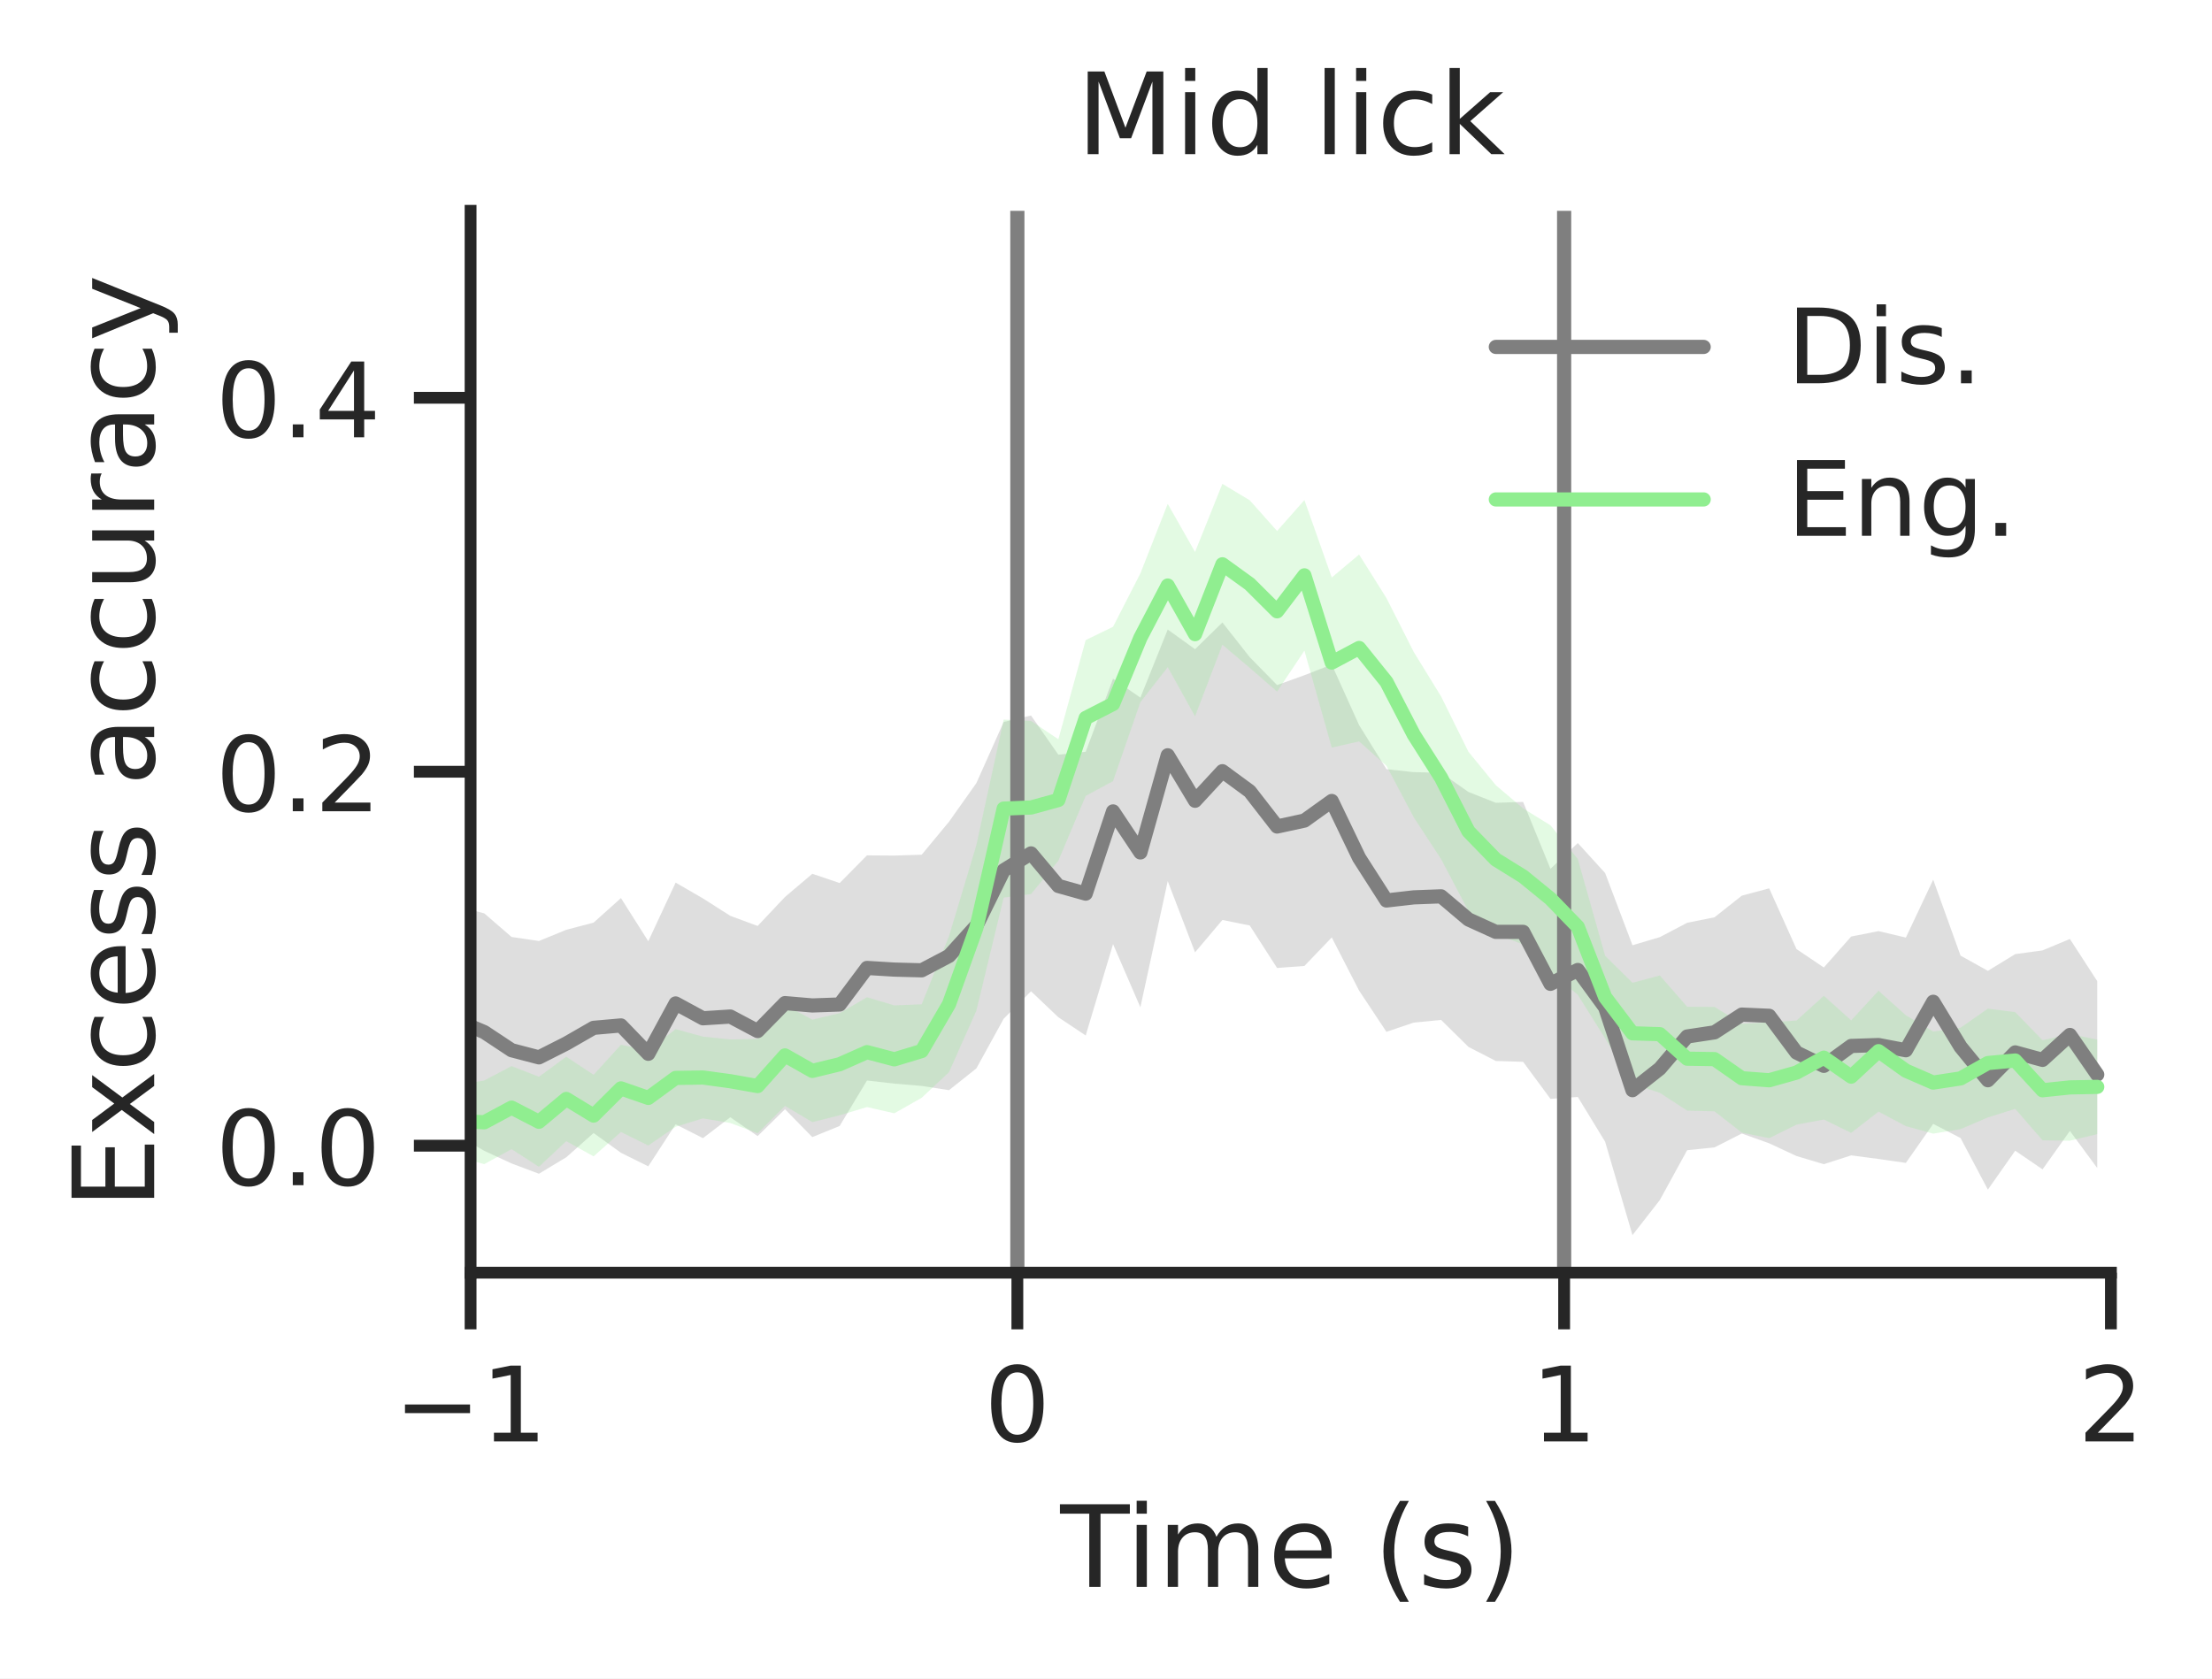
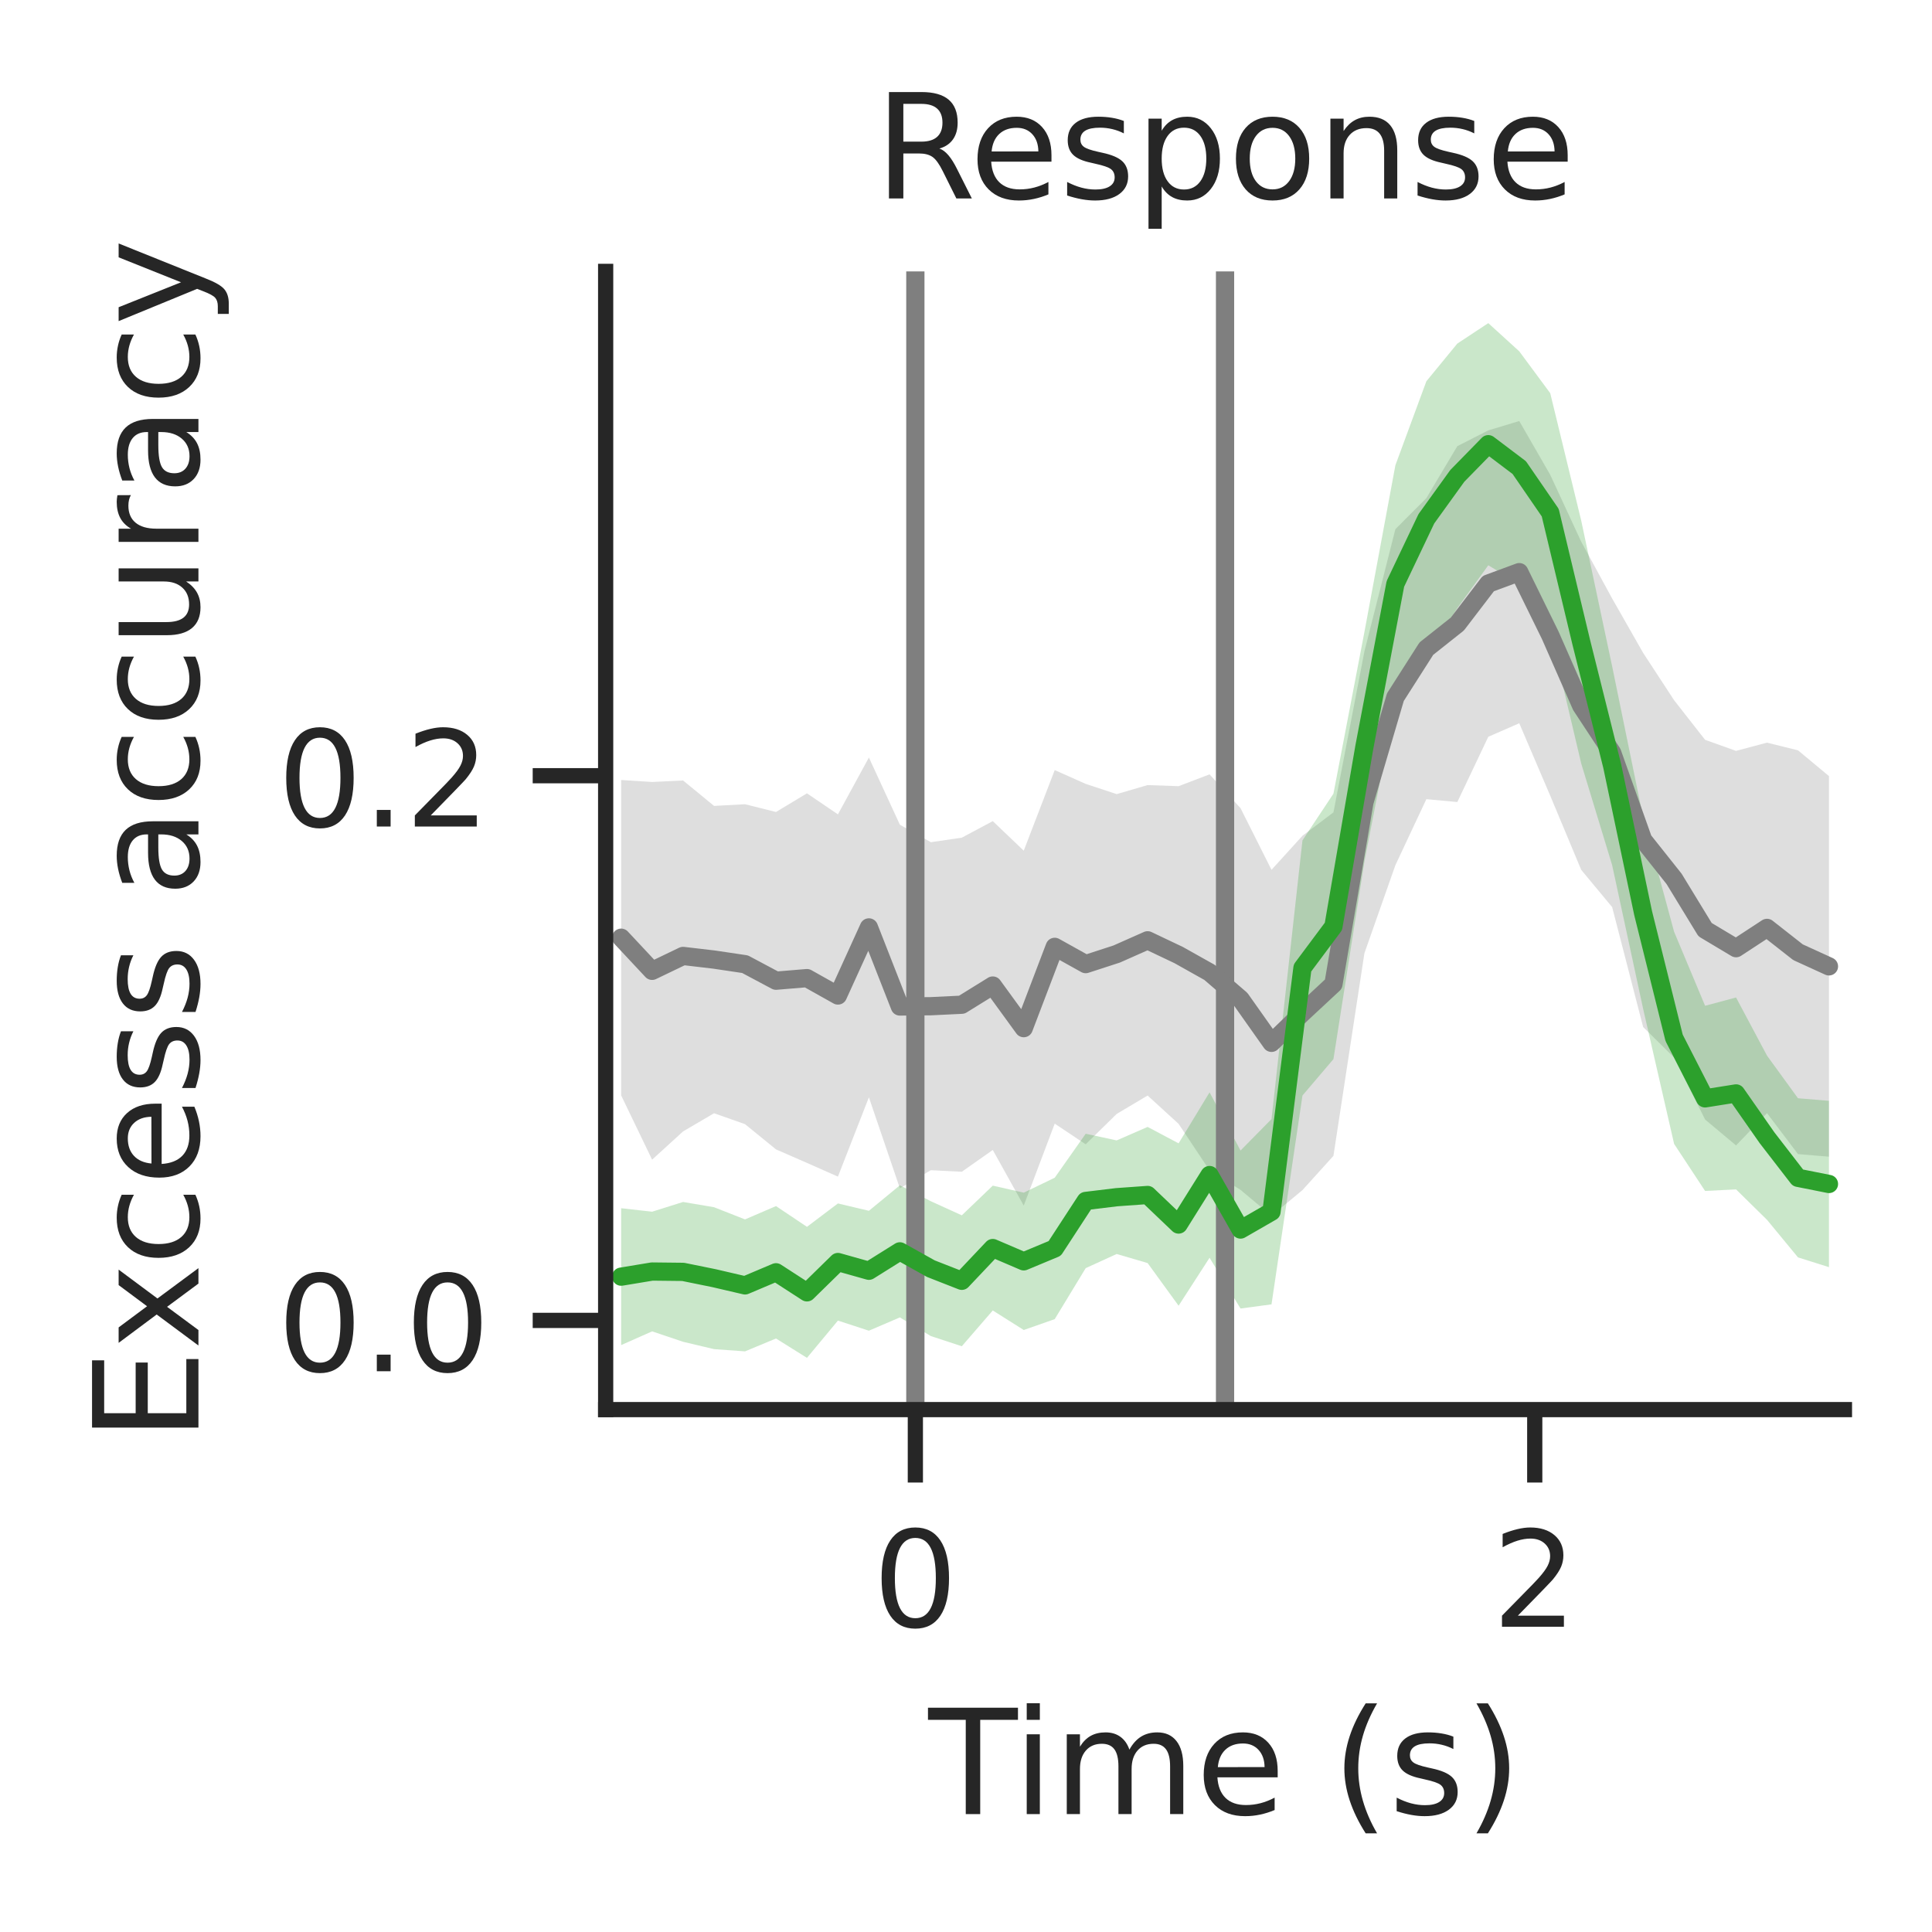
- <svg xmlns="http://www.w3.org/2000/svg" xmlns:xlink="http://www.w3.org/1999/xlink" width="234.12pt" height="177.69pt" viewBox="0 0 234.12 177.69" version="1.1">
+ <svg xmlns="http://www.w3.org/2000/svg" xmlns:xlink="http://www.w3.org/1999/xlink" width="158.88pt" height="158.88pt" viewBox="0 0 158.88 158.88" version="1.1">
  <defs>
    <style type="text/css">*{stroke-linejoin: round; stroke-linecap: butt}</style>
  </defs>
  <g id="figure_1">
    <g id="patch_1">
-       <path d="M 0 177.69  L 234.12 177.69  L 234.12 0  L 0 0  z " style="fill: #ffffff" />
+       <path d="M 0 158.88  L 158.88 158.88  L 158.88 0  L 0 0  z " style="fill: #ffffff" />
    </g>
    <g id="axes_1">
      <g id="patch_2">
-         <path d="M 49.807 134.73  L 223.42 134.73  L 223.42 22.318  L 49.807 22.318  z " style="fill: #ffffff" />
+         <path d="M 49.807 115.92  L 151.68 115.92  L 151.68 22.318  L 49.807 22.318  z " style="fill: #ffffff" />
      </g>
      <g id="matplotlib.axis_1">
        <g id="xtick_1">
          <g id="line2d_1">
            <defs>
-               <path id="m84ac6dec00" d="M 0 0  L 0 6  " style="stroke: #262626; stroke-width: 1.25" />
+               <path id="m1f8feceff8" d="M 0 0  L 0 6  " style="stroke: #262626; stroke-width: 1.25" />
            </defs>
            <g>
-               <use xlink:href="#m84ac6dec00" x="49.807" y="134.73" style="fill: #262626; stroke: #262626; stroke-width: 1.25" />
+               <use xlink:href="#m1f8feceff8" x="75.275" y="115.92" style="fill: #262626; stroke: #262626; stroke-width: 1.25" />
            </g>
          </g>
          <g id="text_1">
-             <g style="fill: #262626" transform="translate(41.69898 152.5881) scale(0.11 -0.11)">
-               <defs>
-                 <path id="DejaVuSans-2212" d="M 678 2272  L 4684 2272  L 4684 1741  L 678 1741  L 678 2272  z " transform="scale(0.015625)" />
-                 <path id="DejaVuSans-31" d="M 794 531  L 1825 531  L 1825 4091  L 703 3866  L 703 4441  L 1819 4666  L 2450 4666  L 2450 531  L 3481 531  L 3481 0  L 794 0  L 794 531  z " transform="scale(0.015625)" />
-               </defs>
-               <use xlink:href="#DejaVuSans-2212" />
-               <use xlink:href="#DejaVuSans-31" transform="translate(83.78906 0)" />
-             </g>
-           </g>
-         </g>
-         <g id="xtick_2">
-           <g id="line2d_2">
-             <g>
-               <use xlink:href="#m84ac6dec00" x="107.678" y="134.73" style="fill: #262626; stroke: #262626; stroke-width: 1.25" />
-             </g>
-           </g>
-           <g id="text_2">
-             <g style="fill: #262626" transform="translate(104.1788 152.5881) scale(0.11 -0.11)">
+             <g style="fill: #262626" transform="translate(71.7759 133.7781) scale(0.11 -0.11)">
              <defs>
                <path id="DejaVuSans-30" d="M 2034 4250  Q 1547 4250 1301 3770  Q 1056 3291 1056 2328  Q 1056 1369 1301 889  Q 1547 409 2034 409  Q 2525 409 2770 889  Q 3016 1369 3016 2328  Q 3016 3291 2770 3770  Q 2525 4250 2034 4250  z M 2034 4750  Q 2819 4750 3233 4129  Q 3647 3509 3647 2328  Q 3647 1150 3233 529  Q 2819 -91 2034 -91  Q 1250 -91 836 529  Q 422 1150 422 2328  Q 422 3509 836 4129  Q 1250 4750 2034 4750  z " transform="scale(0.015625)" />
              </defs>
              <use xlink:href="#DejaVuSans-30" />
            </g>
          </g>
        </g>
-         <g id="xtick_3">
-           <g id="line2d_3">
+         <g id="xtick_2">
+           <g id="line2d_2">
            <g>
-               <use xlink:href="#m84ac6dec00" x="165.549" y="134.73" style="fill: #262626; stroke: #262626; stroke-width: 1.25" />
+               <use xlink:href="#m1f8feceff8" x="126.211" y="115.92" style="fill: #262626; stroke: #262626; stroke-width: 1.25" />
            </g>
          </g>
-           <g id="text_3">
-             <g style="fill: #262626" transform="translate(162.0498 152.5881) scale(0.11 -0.11)">
-               <use xlink:href="#DejaVuSans-31" />
-             </g>
-           </g>
-         </g>
-         <g id="xtick_4">
-           <g id="line2d_4">
-             <g>
-               <use xlink:href="#m84ac6dec00" x="223.42" y="134.73" style="fill: #262626; stroke: #262626; stroke-width: 1.25" />
-             </g>
-           </g>
-           <g id="text_4">
-             <g style="fill: #262626" transform="translate(219.9208 152.5881) scale(0.11 -0.11)">
+           <g id="text_2">
+             <g style="fill: #262626" transform="translate(122.7121 133.7781) scale(0.11 -0.11)">
              <defs>
                <path id="DejaVuSans-32" d="M 1228 531  L 3431 531  L 3431 0  L 469 0  L 469 531  Q 828 903 1448 1529  Q 2069 2156 2228 2338  Q 2531 2678 2651 2914  Q 2772 3150 2772 3378  Q 2772 3750 2511 3984  Q 2250 4219 1831 4219  Q 1534 4219 1204 4116  Q 875 4013 500 3803  L 500 4441  Q 881 4594 1212 4672  Q 1544 4750 1819 4750  Q 2544 4750 2975 4387  Q 3406 4025 3406 3419  Q 3406 3131 3298 2873  Q 3191 2616 2906 2266  Q 2828 2175 2409 1742  Q 1991 1309 1228 531  z " transform="scale(0.015625)" />
              </defs>
              <use xlink:href="#DejaVuSans-32" />
            </g>
          </g>
        </g>
-         <g id="text_5">
-           <g style="fill: #262626" transform="translate(112.219 167.9939) scale(0.12 -0.12)">
+         <g id="text_3">
+           <g style="fill: #262626" transform="translate(76.34867 149.1839) scale(0.12 -0.12)">
            <defs>
              <path id="DejaVuSans-54" d="M -19 4666  L 3928 4666  L 3928 4134  L 2272 4134  L 2272 0  L 1638 0  L 1638 4134  L -19 4134  L -19 4666  z " transform="scale(0.015625)" />
              <path id="DejaVuSans-69" d="M 603 3500  L 1178 3500  L 1178 0  L 603 0  L 603 3500  z M 603 4863  L 1178 4863  L 1178 4134  L 603 4134  L 603 4863  z " transform="scale(0.015625)" />
              <path id="DejaVuSans-6d" d="M 3328 2828  Q 3544 3216 3844 3400  Q 4144 3584 4550 3584  Q 5097 3584 5394 3201  Q 5691 2819 5691 2113  L 5691 0  L 5113 0  L 5113 2094  Q 5113 2597 4934 2840  Q 4756 3084 4391 3084  Q 3944 3084 3684 2787  Q 3425 2491 3425 1978  L 3425 0  L 2847 0  L 2847 2094  Q 2847 2600 2669 2842  Q 2491 3084 2119 3084  Q 1678 3084 1418 2786  Q 1159 2488 1159 1978  L 1159 0  L 581 0  L 581 3500  L 1159 3500  L 1159 2956  Q 1356 3278 1631 3431  Q 1906 3584 2284 3584  Q 2666 3584 2933 3390  Q 3200 3197 3328 2828  z " transform="scale(0.015625)" />
              <path id="DejaVuSans-65" d="M 3597 1894  L 3597 1613  L 953 1613  Q 991 1019 1311 708  Q 1631 397 2203 397  Q 2534 397 2845 478  Q 3156 559 3463 722  L 3463 178  Q 3153 47 2828 -22  Q 2503 -91 2169 -91  Q 1331 -91 842 396  Q 353 884 353 1716  Q 353 2575 817 3079  Q 1281 3584 2069 3584  Q 2775 3584 3186 3129  Q 3597 2675 3597 1894  z M 3022 2063  Q 3016 2534 2758 2815  Q 2500 3097 2075 3097  Q 1594 3097 1305 2825  Q 1016 2553 972 2059  L 3022 2063  z " transform="scale(0.015625)" />
              <path id="DejaVuSans-20" transform="scale(0.015625)" />
              <path id="DejaVuSans-28" d="M 1984 4856  Q 1566 4138 1362 3434  Q 1159 2731 1159 2009  Q 1159 1288 1364 580  Q 1569 -128 1984 -844  L 1484 -844  Q 1016 -109 783 600  Q 550 1309 550 2009  Q 550 2706 781 3412  Q 1013 4119 1484 4856  L 1984 4856  z " transform="scale(0.015625)" />
              <path id="DejaVuSans-73" d="M 2834 3397  L 2834 2853  Q 2591 2978 2328 3040  Q 2066 3103 1784 3103  Q 1356 3103 1142 2972  Q 928 2841 928 2578  Q 928 2378 1081 2264  Q 1234 2150 1697 2047  L 1894 2003  Q 2506 1872 2764 1633  Q 3022 1394 3022 966  Q 3022 478 2636 193  Q 2250 -91 1575 -91  Q 1294 -91 989 -36  Q 684 19 347 128  L 347 722  Q 666 556 975 473  Q 1284 391 1588 391  Q 1994 391 2212 530  Q 2431 669 2431 922  Q 2431 1156 2273 1281  Q 2116 1406 1581 1522  L 1381 1569  Q 847 1681 609 1914  Q 372 2147 372 2553  Q 372 3047 722 3315  Q 1072 3584 1716 3584  Q 2034 3584 2315 3537  Q 2597 3491 2834 3397  z " transform="scale(0.015625)" />
              <path id="DejaVuSans-29" d="M 513 4856  L 1013 4856  Q 1481 4119 1714 3412  Q 1947 2706 1947 2009  Q 1947 1309 1714 600  Q 1481 -109 1013 -844  L 513 -844  Q 928 -128 1133 580  Q 1338 1288 1338 2009  Q 1338 2731 1133 3434  Q 928 4138 513 4856  z " transform="scale(0.015625)" />
            </defs>
            <use xlink:href="#DejaVuSans-54" />
            <use xlink:href="#DejaVuSans-69" transform="translate(57.95898 0)" />
            <use xlink:href="#DejaVuSans-6d" transform="translate(85.74219 0)" />
            <use xlink:href="#DejaVuSans-65" transform="translate(183.1543 0)" />
            <use xlink:href="#DejaVuSans-20" transform="translate(244.6777 0)" />
            <use xlink:href="#DejaVuSans-28" transform="translate(276.4648 0)" />
            <use xlink:href="#DejaVuSans-73" transform="translate(315.4785 0)" />
            <use xlink:href="#DejaVuSans-29" transform="translate(367.5781 0)" />
          </g>
        </g>
      </g>
      <g id="matplotlib.axis_2">
        <g id="ytick_1">
-           <g id="line2d_5">
+           <g id="line2d_3">
            <defs>
-               <path id="md0929238f8" d="M 0 0  L -6 0  " style="stroke: #262626; stroke-width: 1.25" />
+               <path id="m07dfbf6e13" d="M 0 0  L -6 0  " style="stroke: #262626; stroke-width: 1.25" />
            </defs>
            <g>
-               <use xlink:href="#md0929238f8" x="49.807" y="121.287" style="fill: #262626; stroke: #262626; stroke-width: 1.25" />
+               <use xlink:href="#m07dfbf6e13" x="49.807" y="108.585" style="fill: #262626; stroke: #262626; stroke-width: 1.25" />
            </g>
          </g>
-           <g id="text_6">
-             <g style="fill: #262626" transform="translate(22.81375 125.4664) scale(0.11 -0.11)">
+           <g id="text_4">
+             <g style="fill: #262626" transform="translate(22.81375 112.7646) scale(0.11 -0.11)">
              <defs>
                <path id="DejaVuSans-2e" d="M 684 794  L 1344 794  L 1344 0  L 684 0  L 684 794  z " transform="scale(0.015625)" />
              </defs>
              <use xlink:href="#DejaVuSans-30" />
              <use xlink:href="#DejaVuSans-2e" transform="translate(63.62305 0)" />
              <use xlink:href="#DejaVuSans-30" transform="translate(95.41016 0)" />
            </g>
          </g>
        </g>
        <g id="ytick_2">
-           <g id="line2d_6">
+           <g id="line2d_4">
            <g>
-               <use xlink:href="#md0929238f8" x="49.807" y="81.7" style="fill: #262626; stroke: #262626; stroke-width: 1.25" />
+               <use xlink:href="#m07dfbf6e13" x="49.807" y="63.791" style="fill: #262626; stroke: #262626; stroke-width: 1.25" />
            </g>
          </g>
-           <g id="text_7">
-             <g style="fill: #262626" transform="translate(22.81375 85.87875) scale(0.11 -0.11)">
+           <g id="text_5">
+             <g style="fill: #262626" transform="translate(22.81375 67.97015) scale(0.11 -0.11)">
              <use xlink:href="#DejaVuSans-30" />
              <use xlink:href="#DejaVuSans-2e" transform="translate(63.62305 0)" />
              <use xlink:href="#DejaVuSans-32" transform="translate(95.41016 0)" />
            </g>
          </g>
        </g>
-         <g id="ytick_3">
-           <g id="line2d_7">
-             <g>
-               <use xlink:href="#md0929238f8" x="49.807" y="42.112" style="fill: #262626; stroke: #262626; stroke-width: 1.25" />
-             </g>
-           </g>
-           <g id="text_8">
-             <g style="fill: #262626" transform="translate(22.81375 46.29109) scale(0.11 -0.11)">
-               <defs>
-                 <path id="DejaVuSans-34" d="M 2419 4116  L 825 1625  L 2419 1625  L 2419 4116  z M 2253 4666  L 3047 4666  L 3047 1625  L 3713 1625  L 3713 1100  L 3047 1100  L 3047 0  L 2419 0  L 2419 1100  L 313 1100  L 313 1709  L 2253 4666  z " transform="scale(0.015625)" />
-               </defs>
-               <use xlink:href="#DejaVuSans-30" />
-               <use xlink:href="#DejaVuSans-2e" transform="translate(63.62305 0)" />
-               <use xlink:href="#DejaVuSans-34" transform="translate(95.41016 0)" />
-             </g>
-           </g>
-         </g>
-         <g id="text_9">
-           <g style="fill: #262626" transform="translate(16.31812 127.9818) rotate(-90) scale(0.12 -0.12)">
+         <g id="text_6">
+           <g style="fill: #262626" transform="translate(16.31812 118.5768) rotate(-90) scale(0.12 -0.12)">
            <defs>
              <path id="DejaVuSans-45" d="M 628 4666  L 3578 4666  L 3578 4134  L 1259 4134  L 1259 2753  L 3481 2753  L 3481 2222  L 1259 2222  L 1259 531  L 3634 531  L 3634 0  L 628 0  L 628 4666  z " transform="scale(0.015625)" />
              <path id="DejaVuSans-78" d="M 3513 3500  L 2247 1797  L 3578 0  L 2900 0  L 1881 1375  L 863 0  L 184 0  L 1544 1831  L 300 3500  L 978 3500  L 1906 2253  L 2834 3500  L 3513 3500  z " transform="scale(0.015625)" />
              <path id="DejaVuSans-63" d="M 3122 3366  L 3122 2828  Q 2878 2963 2633 3030  Q 2388 3097 2138 3097  Q 1578 3097 1268 2742  Q 959 2388 959 1747  Q 959 1106 1268 751  Q 1578 397 2138 397  Q 2388 397 2633 464  Q 2878 531 3122 666  L 3122 134  Q 2881 22 2623 -34  Q 2366 -91 2075 -91  Q 1284 -91 818 406  Q 353 903 353 1747  Q 353 2603 823 3093  Q 1294 3584 2113 3584  Q 2378 3584 2631 3529  Q 2884 3475 3122 3366  z " transform="scale(0.015625)" />
              <path id="DejaVuSans-61" d="M 2194 1759  Q 1497 1759 1228 1600  Q 959 1441 959 1056  Q 959 750 1161 570  Q 1363 391 1709 391  Q 2188 391 2477 730  Q 2766 1069 2766 1631  L 2766 1759  L 2194 1759  z M 3341 1997  L 3341 0  L 2766 0  L 2766 531  Q 2569 213 2275 61  Q 1981 -91 1556 -91  Q 1019 -91 701 211  Q 384 513 384 1019  Q 384 1609 779 1909  Q 1175 2209 1959 2209  L 2766 2209  L 2766 2266  Q 2766 2663 2505 2880  Q 2244 3097 1772 3097  Q 1472 3097 1187 3025  Q 903 2953 641 2809  L 641 3341  Q 956 3463 1253 3523  Q 1550 3584 1831 3584  Q 2591 3584 2966 3190  Q 3341 2797 3341 1997  z " transform="scale(0.015625)" />
              <path id="DejaVuSans-75" d="M 544 1381  L 544 3500  L 1119 3500  L 1119 1403  Q 1119 906 1312 657  Q 1506 409 1894 409  Q 2359 409 2629 706  Q 2900 1003 2900 1516  L 2900 3500  L 3475 3500  L 3475 0  L 2900 0  L 2900 538  Q 2691 219 2414 64  Q 2138 -91 1772 -91  Q 1169 -91 856 284  Q 544 659 544 1381  z M 1991 3584  L 1991 3584  z " transform="scale(0.015625)" />
              <path id="DejaVuSans-72" d="M 2631 2963  Q 2534 3019 2420 3045  Q 2306 3072 2169 3072  Q 1681 3072 1420 2755  Q 1159 2438 1159 1844  L 1159 0  L 581 0  L 581 3500  L 1159 3500  L 1159 2956  Q 1341 3275 1631 3429  Q 1922 3584 2338 3584  Q 2397 3584 2469 3576  Q 2541 3569 2628 3553  L 2631 2963  z " transform="scale(0.015625)" />
              <path id="DejaVuSans-79" d="M 2059 -325  Q 1816 -950 1584 -1140  Q 1353 -1331 966 -1331  L 506 -1331  L 506 -850  L 844 -850  Q 1081 -850 1212 -737  Q 1344 -625 1503 -206  L 1606 56  L 191 3500  L 800 3500  L 1894 763  L 2988 3500  L 3597 3500  L 2059 -325  z " transform="scale(0.015625)" />
            </defs>
            <use xlink:href="#DejaVuSans-45" />
            <use xlink:href="#DejaVuSans-78" transform="translate(63.18359 0)" />
            <use xlink:href="#DejaVuSans-63" transform="translate(120.6133 0)" />
            <use xlink:href="#DejaVuSans-65" transform="translate(175.5938 0)" />
            <use xlink:href="#DejaVuSans-73" transform="translate(237.1172 0)" />
            <use xlink:href="#DejaVuSans-73" transform="translate(289.2168 0)" />
            <use xlink:href="#DejaVuSans-20" transform="translate(341.3164 0)" />
            <use xlink:href="#DejaVuSans-61" transform="translate(373.1035 0)" />
            <use xlink:href="#DejaVuSans-63" transform="translate(434.3828 0)" />
            <use xlink:href="#DejaVuSans-63" transform="translate(489.3633 0)" />
            <use xlink:href="#DejaVuSans-75" transform="translate(544.3438 0)" />
            <use xlink:href="#DejaVuSans-72" transform="translate(607.7227 0)" />
            <use xlink:href="#DejaVuSans-61" transform="translate(648.8359 0)" />
            <use xlink:href="#DejaVuSans-63" transform="translate(710.1152 0)" />
            <use xlink:href="#DejaVuSans-79" transform="translate(765.0957 0)" />
          </g>
        </g>
      </g>
      <g id="FillBetweenPolyCollection_1">
-         <path d="M -6.617 99.504  L -6.617 121.326  L -3.723 121.623  L -0.83 122.823  L 2.064 120.987  L 4.957 119.174  L 7.851 118.741  L 10.744 121.983  L 13.638 121.076  L 16.531 123.1  L 19.425 118.574  L 22.318 121.218  L 25.212 121.164  L 28.106 122.954  L 30.999 120.441  L 33.893 123.196  L 36.786 126.516  L 39.68 123.781  L 42.573 124.003  L 45.467 121.119  L 48.36 120.137  L 51.254 121.831  L 54.148 123.166  L 57.041 124.255  L 59.935 122.512  L 62.828 119.947  L 65.722 122.037  L 68.615 123.471  L 71.509 119.021  L 74.402 120.487  L 77.296 118.274  L 80.189 120.271  L 83.083 117.427  L 85.977 120.378  L 88.87 119.195  L 91.764 114.386  L 94.657 114.716  L 97.551 114.96  L 100.444 115.408  L 103.338 113.106  L 106.231 107.846  L 109.125 104.94  L 112.018 107.69  L 114.912 109.618  L 117.806 99.948  L 120.699 106.632  L 123.593 93.273  L 126.486 100.817  L 129.38 97.391  L 132.273 97.973  L 135.167 102.472  L 138.06 102.259  L 140.954 99.239  L 143.848 104.868  L 146.741 109.231  L 149.635 108.254  L 152.528 107.97  L 155.422 110.828  L 158.315 112.316  L 161.209 112.407  L 164.102 116.328  L 166.996 116.124  L 169.889 120.866  L 172.783 130.753  L 175.677 127.04  L 178.57 121.762  L 181.464 121.468  L 184.357 119.997  L 187.251 121.032  L 190.144 122.379  L 193.038 123.245  L 195.931 122.311  L 198.825 122.692  L 201.719 123.108  L 204.612 118.978  L 207.506 120.474  L 210.399 125.937  L 213.293 121.816  L 216.186 123.791  L 219.08 119.725  L 221.973 123.651  L 221.973 103.864  L 221.973 103.864  L 219.08 99.403  L 216.186 100.613  L 213.293 101.004  L 210.399 102.777  L 207.506 101.165  L 204.612 93.125  L 201.719 99.255  L 198.825 98.57  L 195.931 99.143  L 193.038 102.422  L 190.144 100.473  L 187.251 94.04  L 184.357 94.819  L 181.464 97.109  L 178.57 97.69  L 175.677 99.209  L 172.783 100.067  L 169.889 92.426  L 166.996 89.247  L 164.102 91.974  L 161.209 84.895  L 158.315 84.984  L 155.422 83.84  L 152.528 81.805  L 149.635 81.74  L 146.741 81.426  L 143.848 76.757  L 140.954 70.348  L 138.06 71.48  L 135.167 72.522  L 132.273 69.568  L 129.38 65.893  L 126.486 68.725  L 123.593 66.641  L 120.699 73.85  L 117.806 71.85  L 114.912 79.584  L 112.018 79.892  L 109.125 75.748  L 106.231 76.427  L 103.338 82.905  L 100.444 86.99  L 97.551 90.483  L 94.657 90.572  L 91.764 90.55  L 88.87 93.481  L 85.977 92.502  L 83.083 94.957  L 80.189 98.025  L 77.296 96.953  L 74.402 95.109  L 71.509 93.435  L 68.615 99.642  L 65.722 95.074  L 62.828 97.672  L 59.935 98.431  L 57.041 99.617  L 54.148 99.191  L 51.254 96.69  L 48.36 95.935  L 45.467 95.047  L 42.573 97.288  L 39.68 96.339  L 36.786 103.951  L 33.893 99.895  L 30.999 95.438  L 28.106 100.546  L 25.212 96.419  L 22.318 97.78  L 19.425 94.932  L 16.531 95.581  L 13.638 99.141  L 10.744 98.084  L 7.851 96.136  L 4.957 97.636  L 2.064 95.185  L -0.83 98.405  L -3.723 100.259  L -6.617 99.504  z " clip-path="url(#pd5d4618e60)" style="fill: #7f7f7f; fill-opacity: 0.25" />
+         <path d="M 51.081 64.145  L 51.081 90.083  L 53.627 95.366  L 56.174 93.043  L 58.721 91.549  L 61.268 92.446  L 63.815 94.52  L 66.361 95.633  L 68.908 96.761  L 71.455 90.238  L 74.002 97.72  L 76.549 96.233  L 79.095 96.361  L 81.642 94.569  L 84.189 99.144  L 86.736 92.403  L 89.283 94.104  L 91.83 91.606  L 94.376 90.092  L 96.923 92.421  L 99.47 96.251  L 102.017 97.851  L 104.564 99.984  L 107.11 97.868  L 109.657 95.052  L 112.204 78.388  L 114.751 71.149  L 117.298 65.721  L 119.844 65.956  L 122.391 60.59  L 124.938 59.478  L 127.485 65.435  L 130.032 71.532  L 132.578 74.598  L 135.125 84.456  L 137.672 86.972  L 140.219 92.064  L 142.766 94.196  L 145.312 91.541  L 147.859 94.909  L 150.406 95.12  L 150.406 63.821  L 150.406 63.821  L 147.859 61.703  L 145.312 61.073  L 142.766 61.751  L 140.219 60.839  L 137.672 57.585  L 135.125 53.69  L 132.578 49.221  L 130.032 44.545  L 127.485 39.046  L 124.938 34.623  L 122.391 35.394  L 119.844 36.689  L 117.298 40.964  L 114.751 43.515  L 112.204 53.563  L 109.657 66.805  L 107.11 68.729  L 104.564 71.532  L 102.017 66.461  L 99.47 63.68  L 96.923 64.652  L 94.376 64.562  L 91.83 65.305  L 89.283 64.463  L 86.736 63.329  L 84.189 69.957  L 81.642 67.526  L 79.095 68.886  L 76.549 69.26  L 74.002 67.821  L 71.455 62.297  L 68.908 66.97  L 66.361 65.241  L 63.815 66.776  L 61.268 66.137  L 58.721 66.275  L 56.174 64.183  L 53.627 64.307  L 51.081 64.145  z " clip-path="url(#pb8e858d7da)" style="fill: #7f7f7f; fill-opacity: 0.25" />
      </g>
      <g id="FillBetweenPolyCollection_2">
-         <path d="M -6.617 113.5  L -6.617 121.379  L -3.723 122.044  L -0.83 124.089  L 2.064 121.64  L 4.957 122.564  L 7.851 124.273  L 10.744 121.295  L 13.638 124.219  L 16.531 122.358  L 19.425 122.125  L 22.318 119.837  L 25.212 122.376  L 28.106 122.614  L 30.999 122.121  L 33.893 121.63  L 36.786 124.712  L 39.68 125.139  L 42.573 123.434  L 45.467 123.291  L 48.36 122.449  L 51.254 123.238  L 54.148 121.655  L 57.041 123.52  L 59.935 120.81  L 62.828 122.416  L 65.722 119.836  L 68.615 121.268  L 71.509 119.279  L 74.402 118.397  L 77.296 118.884  L 80.189 119.968  L 83.083 117.074  L 85.977 118.791  L 88.87 118.071  L 91.764 117.195  L 94.657 117.857  L 97.551 116.215  L 100.444 113.504  L 103.338 107.003  L 106.231 95.023  L 109.125 94.651  L 112.018 91.118  L 114.912 84.254  L 117.806 82.695  L 120.699 74.338  L 123.593 70.631  L 126.486 75.836  L 129.38 68.256  L 132.273 70.702  L 135.167 73.217  L 138.06 68.882  L 140.954 79.146  L 143.848 78.489  L 146.741 81.065  L 149.635 86.529  L 152.528 90.953  L 155.422 96.444  L 158.315 98.857  L 161.209 99.992  L 164.102 102.918  L 166.996 105.308  L 169.889 109.936  L 172.783 114.738  L 175.677 115.691  L 178.57 117.575  L 181.464 117.654  L 184.357 119.904  L 187.251 120.494  L 190.144 119.058  L 193.038 118.516  L 195.931 119.929  L 198.825 117.68  L 201.719 119.217  L 204.612 120.011  L 207.506 119.535  L 210.399 118.297  L 213.293 117.388  L 216.186 120.718  L 219.08 120.756  L 221.973 120.068  L 221.973 110.05  L 221.973 110.05  L 219.08 109.478  L 216.186 110.12  L 213.293 107.15  L 210.399 106.776  L 207.506 108.797  L 204.612 109.199  L 201.719 107.48  L 198.825 104.878  L 195.931 108.021  L 193.038 105.415  L 190.144 108.033  L 187.251 108.224  L 184.357 108.379  L 181.464 106.591  L 178.57 106.575  L 175.677 103.266  L 172.783 104.041  L 169.889 101.181  L 166.996 90.934  L 164.102 87.37  L 161.209 85.58  L 158.315 83.122  L 155.422 79.584  L 152.528 73.731  L 149.635 69.026  L 146.741 63.31  L 143.848 58.702  L 140.954 61.135  L 138.06 52.937  L 135.167 56.212  L 132.273 52.961  L 129.38 51.22  L 126.486 58.432  L 123.593 53.341  L 120.699 60.7  L 117.806 66.354  L 114.912 67.759  L 112.018 78.26  L 109.125 76.322  L 106.231 76.179  L 103.338 89.467  L 100.444 99.1  L 97.551 106.318  L 94.657 106.431  L 91.764 105.569  L 88.87 107.258  L 85.977 107.944  L 83.083 106.385  L 80.189 109.981  L 77.296 110.039  L 74.402 109.739  L 71.509 108.945  L 68.615 111.187  L 65.722 110.603  L 62.828 113.78  L 59.935 111.865  L 57.041 113.989  L 54.148 112.858  L 51.254 114.379  L 48.36 114.885  L 45.467 115.613  L 42.573 114.778  L 39.68 115.79  L 36.786 116.397  L 33.893 114.058  L 30.999 115.509  L 28.106 114.353  L 25.212 114.147  L 22.318 112.274  L 19.425 113.484  L 16.531 114.159  L 13.638 115.299  L 10.744 111.973  L 7.851 116.75  L 4.957 114.713  L 2.064 112.638  L -0.83 115.282  L -3.723 113.775  L -6.617 113.5  z " clip-path="url(#pd5d4618e60)" style="fill: #90ee90; fill-opacity: 0.25" />
+         <path d="M 51.081 99.359  L 51.081 110.615  L 53.627 109.486  L 56.174 110.343  L 58.721 110.947  L 61.268 111.131  L 63.815 110.072  L 66.361 111.665  L 68.908 108.601  L 71.455 109.431  L 74.002 108.338  L 76.549 109.873  L 79.095 110.71  L 81.642 107.767  L 84.189 109.374  L 86.736 108.48  L 89.283 104.287  L 91.83 103.123  L 94.376 103.869  L 96.923 107.377  L 99.47 103.433  L 102.017 107.609  L 104.564 107.264  L 107.11 90.091  L 109.657 87.099  L 112.204 70.847  L 114.751 57.769  L 117.298 53.972  L 119.844 50.012  L 122.391 46.487  L 124.938 48.018  L 127.485 51.982  L 130.032 62.786  L 132.578 71.153  L 135.125 82.965  L 137.672 94.069  L 140.219 97.939  L 142.766 97.811  L 145.312 100.314  L 147.859 103.402  L 150.406 104.205  L 150.406 90.527  L 150.406 90.527  L 147.859 90.316  L 145.312 86.81  L 142.766 82.029  L 140.219 82.71  L 137.672 76.625  L 135.125 67.223  L 132.578 54.802  L 130.032 42.81  L 127.485 32.334  L 124.938 28.891  L 122.391 26.573  L 119.844 28.254  L 117.298 31.355  L 114.751 38.261  L 112.204 51.972  L 109.657 65.269  L 107.11 69.107  L 104.564 92.028  L 102.017 94.615  L 99.47 89.829  L 96.923 94.024  L 94.376 92.673  L 91.83 93.783  L 89.283 93.234  L 86.736 96.852  L 84.189 98.079  L 81.642 97.503  L 79.095 99.944  L 76.549 98.784  L 74.002 97.476  L 71.455 99.571  L 68.908 98.967  L 66.361 100.89  L 63.815 99.184  L 61.268 100.279  L 58.721 99.277  L 56.174 98.845  L 53.627 99.646  L 51.081 99.359  z " clip-path="url(#pb8e858d7da)" style="fill: #2ca02c; fill-opacity: 0.25" />
+       </g>
+       <g id="line2d_5">
+         <path d="M 75.275 115.92  L 75.275 22.318  " clip-path="url(#pb8e858d7da)" style="fill: none; stroke: #7f7f7f; stroke-width: 1.5; stroke-linecap: round" />
+       </g>
+       <g id="line2d_6">
+         <path d="M 100.743 115.92  L 100.743 22.318  " clip-path="url(#pb8e858d7da)" style="fill: none; stroke: #7f7f7f; stroke-width: 1.5; stroke-linecap: round" />
+       </g>
+       <g id="line2d_7">
+         <path d="M 51.081 77.114  L 53.627 79.837  L 56.174 78.613  L 58.721 78.912  L 61.268 79.291  L 63.815 80.648  L 66.361 80.437  L 68.908 81.866  L 71.455 76.267  L 74.002 82.77  L 76.549 82.747  L 79.095 82.624  L 81.642 81.047  L 84.189 84.55  L 86.736 77.866  L 89.283 79.284  L 91.83 78.456  L 94.376 77.327  L 96.923 78.537  L 99.47 79.966  L 102.017 82.156  L 104.564 85.758  L 107.11 83.298  L 109.657 80.929  L 112.204 65.975  L 114.751 57.332  L 117.298 53.342  L 119.844 51.322  L 122.391 47.992  L 124.938 47.051  L 127.485 52.241  L 130.032 58.038  L 132.578 61.909  L 135.125 69.073  L 137.672 72.278  L 140.219 76.451  L 142.766 77.974  L 145.312 76.307  L 147.859 78.306  L 150.406 79.47  " clip-path="url(#pb8e858d7da)" style="fill: none; stroke: #7f7f7f; stroke-width: 1.5; stroke-linecap: round" />
      </g>
      <g id="line2d_8">
-         <path d="M 107.678 134.73  L 107.678 22.318  " clip-path="url(#pd5d4618e60)" style="fill: none; stroke: #7f7f7f; stroke-width: 1.5; stroke-linecap: round" />
-       </g>
-       <g id="line2d_9">
-         <path d="M 165.549 134.73  L 165.549 22.318  " clip-path="url(#pd5d4618e60)" style="fill: none; stroke: #7f7f7f; stroke-width: 1.5; stroke-linecap: round" />
-       </g>
-       <g id="line2d_10">
-         <path d="M -1 110.633  L -0.83 110.614  L 2.064 108.086  L 4.957 108.405  L 7.851 107.438  L 10.744 110.033  L 13.638 110.109  L 16.531 109.34  L 19.425 106.753  L 22.318 109.499  L 25.212 108.792  L 28.106 111.75  L 30.999 107.94  L 33.893 111.545  L 36.786 115.234  L 39.68 110.06  L 42.573 110.645  L 45.467 108.083  L 48.36 108.036  L 51.254 109.261  L 54.148 111.178  L 57.041 111.936  L 59.935 110.471  L 62.828 108.809  L 65.722 108.555  L 68.615 111.557  L 71.509 106.228  L 74.402 107.798  L 77.296 107.614  L 80.189 109.148  L 83.083 106.192  L 85.977 106.44  L 88.87 106.338  L 91.764 102.468  L 94.657 102.644  L 97.551 102.721  L 100.444 101.199  L 103.338 98.006  L 106.231 92.137  L 109.125 90.344  L 112.018 93.791  L 114.912 94.601  L 117.806 85.899  L 120.699 90.241  L 123.593 79.957  L 126.486 84.771  L 129.38 81.642  L 132.273 83.77  L 135.167 87.497  L 138.06 86.87  L 140.954 84.794  L 143.848 90.813  L 146.741 95.328  L 149.635 94.997  L 152.528 94.888  L 155.422 97.334  L 158.315 98.65  L 161.209 98.651  L 164.102 104.151  L 166.996 102.686  L 169.889 106.646  L 172.783 115.41  L 175.677 113.124  L 178.57 109.726  L 181.464 109.288  L 184.357 107.408  L 187.251 107.536  L 190.144 111.426  L 193.038 112.834  L 195.931 110.727  L 198.825 110.631  L 201.719 111.182  L 204.612 106.052  L 207.506 110.819  L 210.399 114.357  L 213.293 111.41  L 216.186 112.202  L 219.08 109.564  L 221.973 113.757  " clip-path="url(#pd5d4618e60)" style="fill: none; stroke: #7f7f7f; stroke-width: 1.5; stroke-linecap: round" />
-       </g>
-       <g id="line2d_11">
-         <path d="M -1 119.581  L -0.83 119.686  L 2.064 117.139  L 4.957 118.639  L 7.851 120.511  L 10.744 116.634  L 13.638 119.759  L 16.531 118.259  L 19.425 117.804  L 22.318 116.055  L 25.212 118.262  L 28.106 118.484  L 30.999 118.815  L 33.893 117.844  L 36.786 120.554  L 39.68 120.464  L 42.573 119.106  L 45.467 119.452  L 48.36 118.667  L 51.254 118.809  L 54.148 117.256  L 57.041 118.754  L 59.935 116.337  L 62.828 118.098  L 65.722 115.22  L 68.615 116.228  L 71.509 114.112  L 74.402 114.068  L 77.296 114.461  L 80.189 114.974  L 83.083 111.73  L 85.977 113.368  L 88.87 112.664  L 91.764 111.382  L 94.657 112.144  L 97.551 111.267  L 100.444 106.302  L 103.338 98.235  L 106.231 85.601  L 109.125 85.486  L 112.018 84.689  L 114.912 76.006  L 117.806 74.525  L 120.699 67.519  L 123.593 61.986  L 126.486 67.134  L 129.38 59.738  L 132.273 61.832  L 135.167 64.715  L 138.06 60.909  L 140.954 70.141  L 143.848 68.596  L 146.741 72.188  L 149.635 77.777  L 152.528 82.342  L 155.422 88.014  L 158.315 90.99  L 161.209 92.786  L 164.102 95.144  L 166.996 98.121  L 169.889 105.558  L 172.783 109.389  L 175.677 109.479  L 178.57 112.075  L 181.464 112.122  L 184.357 114.142  L 187.251 114.359  L 190.144 113.546  L 193.038 111.966  L 195.931 113.975  L 198.825 111.279  L 201.719 113.348  L 204.612 114.605  L 207.506 114.166  L 210.399 112.537  L 213.293 112.269  L 216.186 115.419  L 219.08 115.117  L 221.973 115.059  " clip-path="url(#pd5d4618e60)" style="fill: none; stroke: #90ee90; stroke-width: 1.5; stroke-linecap: round" />
+         <path d="M 51.081 104.987  L 53.627 104.566  L 56.174 104.594  L 58.721 105.112  L 61.268 105.705  L 63.815 104.628  L 66.361 106.277  L 68.908 103.784  L 71.455 104.501  L 74.002 102.907  L 76.549 104.329  L 79.095 105.327  L 81.642 102.635  L 84.189 103.727  L 86.736 102.666  L 89.283 98.761  L 91.83 98.453  L 94.376 98.271  L 96.923 100.7  L 99.47 96.631  L 102.017 101.112  L 104.564 99.646  L 107.11 79.599  L 109.657 76.184  L 112.204 61.41  L 114.751 48.015  L 117.298 42.663  L 119.844 39.133  L 122.391 36.53  L 124.938 38.454  L 127.485 42.158  L 130.032 52.798  L 132.578 62.977  L 135.125 75.094  L 137.672 85.347  L 140.219 90.325  L 142.766 89.92  L 145.312 93.562  L 147.859 96.859  L 150.406 97.366  " clip-path="url(#pb8e858d7da)" style="fill: none; stroke: #2ca02c; stroke-width: 1.5; stroke-linecap: round" />
      </g>
      <g id="patch_3">
-         <path d="M 49.807 134.73  L 49.807 22.318  " style="fill: none; stroke: #262626; stroke-width: 1.25; stroke-linejoin: miter; stroke-linecap: square" />
+         <path d="M 49.807 115.92  L 49.807 22.318  " style="fill: none; stroke: #262626; stroke-width: 1.25; stroke-linejoin: miter; stroke-linecap: square" />
      </g>
      <g id="patch_4">
-         <path d="M 49.807 134.73  L 223.42 134.73  " style="fill: none; stroke: #262626; stroke-width: 1.25; stroke-linejoin: miter; stroke-linecap: square" />
+         <path d="M 49.807 115.92  L 151.68 115.92  " style="fill: none; stroke: #262626; stroke-width: 1.25; stroke-linejoin: miter; stroke-linecap: square" />
      </g>
-       <g id="text_10">
-         <g style="fill: #262626" transform="translate(113.9468 16.31812) scale(0.12 -0.12)">
+       <g id="text_7">
+         <g style="fill: #262626" transform="translate(71.92648 16.31812) scale(0.12 -0.12)">
          <defs>
-             <path id="DejaVuSans-4d" d="M 628 4666  L 1569 4666  L 2759 1491  L 3956 4666  L 4897 4666  L 4897 0  L 4281 0  L 4281 4097  L 3078 897  L 2444 897  L 1241 4097  L 1241 0  L 628 0  L 628 4666  z " transform="scale(0.015625)" />
-             <path id="DejaVuSans-64" d="M 2906 2969  L 2906 4863  L 3481 4863  L 3481 0  L 2906 0  L 2906 525  Q 2725 213 2448 61  Q 2172 -91 1784 -91  Q 1150 -91 751 415  Q 353 922 353 1747  Q 353 2572 751 3078  Q 1150 3584 1784 3584  Q 2172 3584 2448 3432  Q 2725 3281 2906 2969  z M 947 1747  Q 947 1113 1208 752  Q 1469 391 1925 391  Q 2381 391 2643 752  Q 2906 1113 2906 1747  Q 2906 2381 2643 2742  Q 2381 3103 1925 3103  Q 1469 3103 1208 2742  Q 947 2381 947 1747  z " transform="scale(0.015625)" />
-             <path id="DejaVuSans-6c" d="M 603 4863  L 1178 4863  L 1178 0  L 603 0  L 603 4863  z " transform="scale(0.015625)" />
-             <path id="DejaVuSans-6b" d="M 581 4863  L 1159 4863  L 1159 1991  L 2875 3500  L 3609 3500  L 1753 1863  L 3688 0  L 2938 0  L 1159 1709  L 1159 0  L 581 0  L 581 4863  z " transform="scale(0.015625)" />
+             <path id="DejaVuSans-52" d="M 2841 2188  Q 3044 2119 3236 1894  Q 3428 1669 3622 1275  L 4263 0  L 3584 0  L 2988 1197  Q 2756 1666 2539 1819  Q 2322 1972 1947 1972  L 1259 1972  L 1259 0  L 628 0  L 628 4666  L 2053 4666  Q 2853 4666 3247 4331  Q 3641 3997 3641 3322  Q 3641 2881 3436 2590  Q 3231 2300 2841 2188  z M 1259 4147  L 1259 2491  L 2053 2491  Q 2509 2491 2742 2702  Q 2975 2913 2975 3322  Q 2975 3731 2742 3939  Q 2509 4147 2053 4147  L 1259 4147  z " transform="scale(0.015625)" />
+             <path id="DejaVuSans-70" d="M 1159 525  L 1159 -1331  L 581 -1331  L 581 3500  L 1159 3500  L 1159 2969  Q 1341 3281 1617 3432  Q 1894 3584 2278 3584  Q 2916 3584 3314 3078  Q 3713 2572 3713 1747  Q 3713 922 3314 415  Q 2916 -91 2278 -91  Q 1894 -91 1617 61  Q 1341 213 1159 525  z M 3116 1747  Q 3116 2381 2855 2742  Q 2594 3103 2138 3103  Q 1681 3103 1420 2742  Q 1159 2381 1159 1747  Q 1159 1113 1420 752  Q 1681 391 2138 391  Q 2594 391 2855 752  Q 3116 1113 3116 1747  z " transform="scale(0.015625)" />
+             <path id="DejaVuSans-6f" d="M 1959 3097  Q 1497 3097 1228 2736  Q 959 2375 959 1747  Q 959 1119 1226 758  Q 1494 397 1959 397  Q 2419 397 2687 759  Q 2956 1122 2956 1747  Q 2956 2369 2687 2733  Q 2419 3097 1959 3097  z M 1959 3584  Q 2709 3584 3137 3096  Q 3566 2609 3566 1747  Q 3566 888 3137 398  Q 2709 -91 1959 -91  Q 1206 -91 779 398  Q 353 888 353 1747  Q 353 2609 779 3096  Q 1206 3584 1959 3584  z " transform="scale(0.015625)" />
+             <path id="DejaVuSans-6e" d="M 3513 2113  L 3513 0  L 2938 0  L 2938 2094  Q 2938 2591 2744 2837  Q 2550 3084 2163 3084  Q 1697 3084 1428 2787  Q 1159 2491 1159 1978  L 1159 0  L 581 0  L 581 3500  L 1159 3500  L 1159 2956  Q 1366 3272 1645 3428  Q 1925 3584 2291 3584  Q 2894 3584 3203 3211  Q 3513 2838 3513 2113  z " transform="scale(0.015625)" />
          </defs>
-           <use xlink:href="#DejaVuSans-4d" />
-           <use xlink:href="#DejaVuSans-69" transform="translate(86.2793 0)" />
-           <use xlink:href="#DejaVuSans-64" transform="translate(114.0625 0)" />
-           <use xlink:href="#DejaVuSans-20" transform="translate(177.5391 0)" />
-           <use xlink:href="#DejaVuSans-6c" transform="translate(209.3262 0)" />
-           <use xlink:href="#DejaVuSans-69" transform="translate(237.1094 0)" />
-           <use xlink:href="#DejaVuSans-63" transform="translate(264.8926 0)" />
-           <use xlink:href="#DejaVuSans-6b" transform="translate(319.873 0)" />
-         </g>
-       </g>
-       <g id="legend_1">
-         <g id="line2d_12">
-           <path d="M 158.319 36.726  L 169.319 36.726  L 180.319 36.726  " style="fill: none; stroke: #7f7f7f; stroke-width: 1.5; stroke-linecap: round" />
-         </g>
-         <g id="text_11">
-           <g style="fill: #262626" transform="translate(189.1191 40.57641) scale(0.11 -0.11)">
-             <defs>
-               <path id="DejaVuSans-44" d="M 1259 4147  L 1259 519  L 2022 519  Q 2988 519 3436 956  Q 3884 1394 3884 2338  Q 3884 3275 3436 3711  Q 2988 4147 2022 4147  L 1259 4147  z M 628 4666  L 1925 4666  Q 3281 4666 3915 4102  Q 4550 3538 4550 2338  Q 4550 1131 3912 565  Q 3275 0 1925 0  L 628 0  L 628 4666  z " transform="scale(0.015625)" />
-             </defs>
-             <use xlink:href="#DejaVuSans-44" />
-             <use xlink:href="#DejaVuSans-69" transform="translate(77.00195 0)" />
-             <use xlink:href="#DejaVuSans-73" transform="translate(104.7852 0)" />
-             <use xlink:href="#DejaVuSans-2e" transform="translate(156.8848 0)" />
-           </g>
-         </g>
-         <g id="line2d_13">
-           <path d="M 158.319 52.872  L 169.319 52.872  L 180.319 52.872  " style="fill: none; stroke: #90ee90; stroke-width: 1.5; stroke-linecap: round" />
-         </g>
-         <g id="text_12">
-           <g style="fill: #262626" transform="translate(189.1191 56.72234) scale(0.11 -0.11)">
-             <defs>
-               <path id="DejaVuSans-6e" d="M 3513 2113  L 3513 0  L 2938 0  L 2938 2094  Q 2938 2591 2744 2837  Q 2550 3084 2163 3084  Q 1697 3084 1428 2787  Q 1159 2491 1159 1978  L 1159 0  L 581 0  L 581 3500  L 1159 3500  L 1159 2956  Q 1366 3272 1645 3428  Q 1925 3584 2291 3584  Q 2894 3584 3203 3211  Q 3513 2838 3513 2113  z " transform="scale(0.015625)" />
-               <path id="DejaVuSans-67" d="M 2906 1791  Q 2906 2416 2648 2759  Q 2391 3103 1925 3103  Q 1463 3103 1205 2759  Q 947 2416 947 1791  Q 947 1169 1205 825  Q 1463 481 1925 481  Q 2391 481 2648 825  Q 2906 1169 2906 1791  z M 3481 434  Q 3481 -459 3084 -895  Q 2688 -1331 1869 -1331  Q 1566 -1331 1297 -1286  Q 1028 -1241 775 -1147  L 775 -588  Q 1028 -725 1275 -790  Q 1522 -856 1778 -856  Q 2344 -856 2625 -561  Q 2906 -266 2906 331  L 2906 616  Q 2728 306 2450 153  Q 2172 0 1784 0  Q 1141 0 747 490  Q 353 981 353 1791  Q 353 2603 747 3093  Q 1141 3584 1784 3584  Q 2172 3584 2450 3431  Q 2728 3278 2906 2969  L 2906 3500  L 3481 3500  L 3481 434  z " transform="scale(0.015625)" />
-             </defs>
-             <use xlink:href="#DejaVuSans-45" />
-             <use xlink:href="#DejaVuSans-6e" transform="translate(63.18359 0)" />
-             <use xlink:href="#DejaVuSans-67" transform="translate(126.5625 0)" />
-             <use xlink:href="#DejaVuSans-2e" transform="translate(190.0391 0)" />
-           </g>
+           <use xlink:href="#DejaVuSans-52" />
+           <use xlink:href="#DejaVuSans-65" transform="translate(64.98242 0)" />
+           <use xlink:href="#DejaVuSans-73" transform="translate(126.5059 0)" />
+           <use xlink:href="#DejaVuSans-70" transform="translate(178.6055 0)" />
+           <use xlink:href="#DejaVuSans-6f" transform="translate(242.082 0)" />
+           <use xlink:href="#DejaVuSans-6e" transform="translate(303.2637 0)" />
+           <use xlink:href="#DejaVuSans-73" transform="translate(366.6426 0)" />
+           <use xlink:href="#DejaVuSans-65" transform="translate(418.7422 0)" />
        </g>
      </g>
    </g>
  </g>
  <defs>
-     <clipPath id="pd5d4618e60">
-       <rect x="49.807" y="22.318" width="173.613" height="112.412" />
+     <clipPath id="pb8e858d7da">
+       <rect x="49.807" y="22.318" width="101.872" height="93.602" />
    </clipPath>
  </defs>
</svg>
